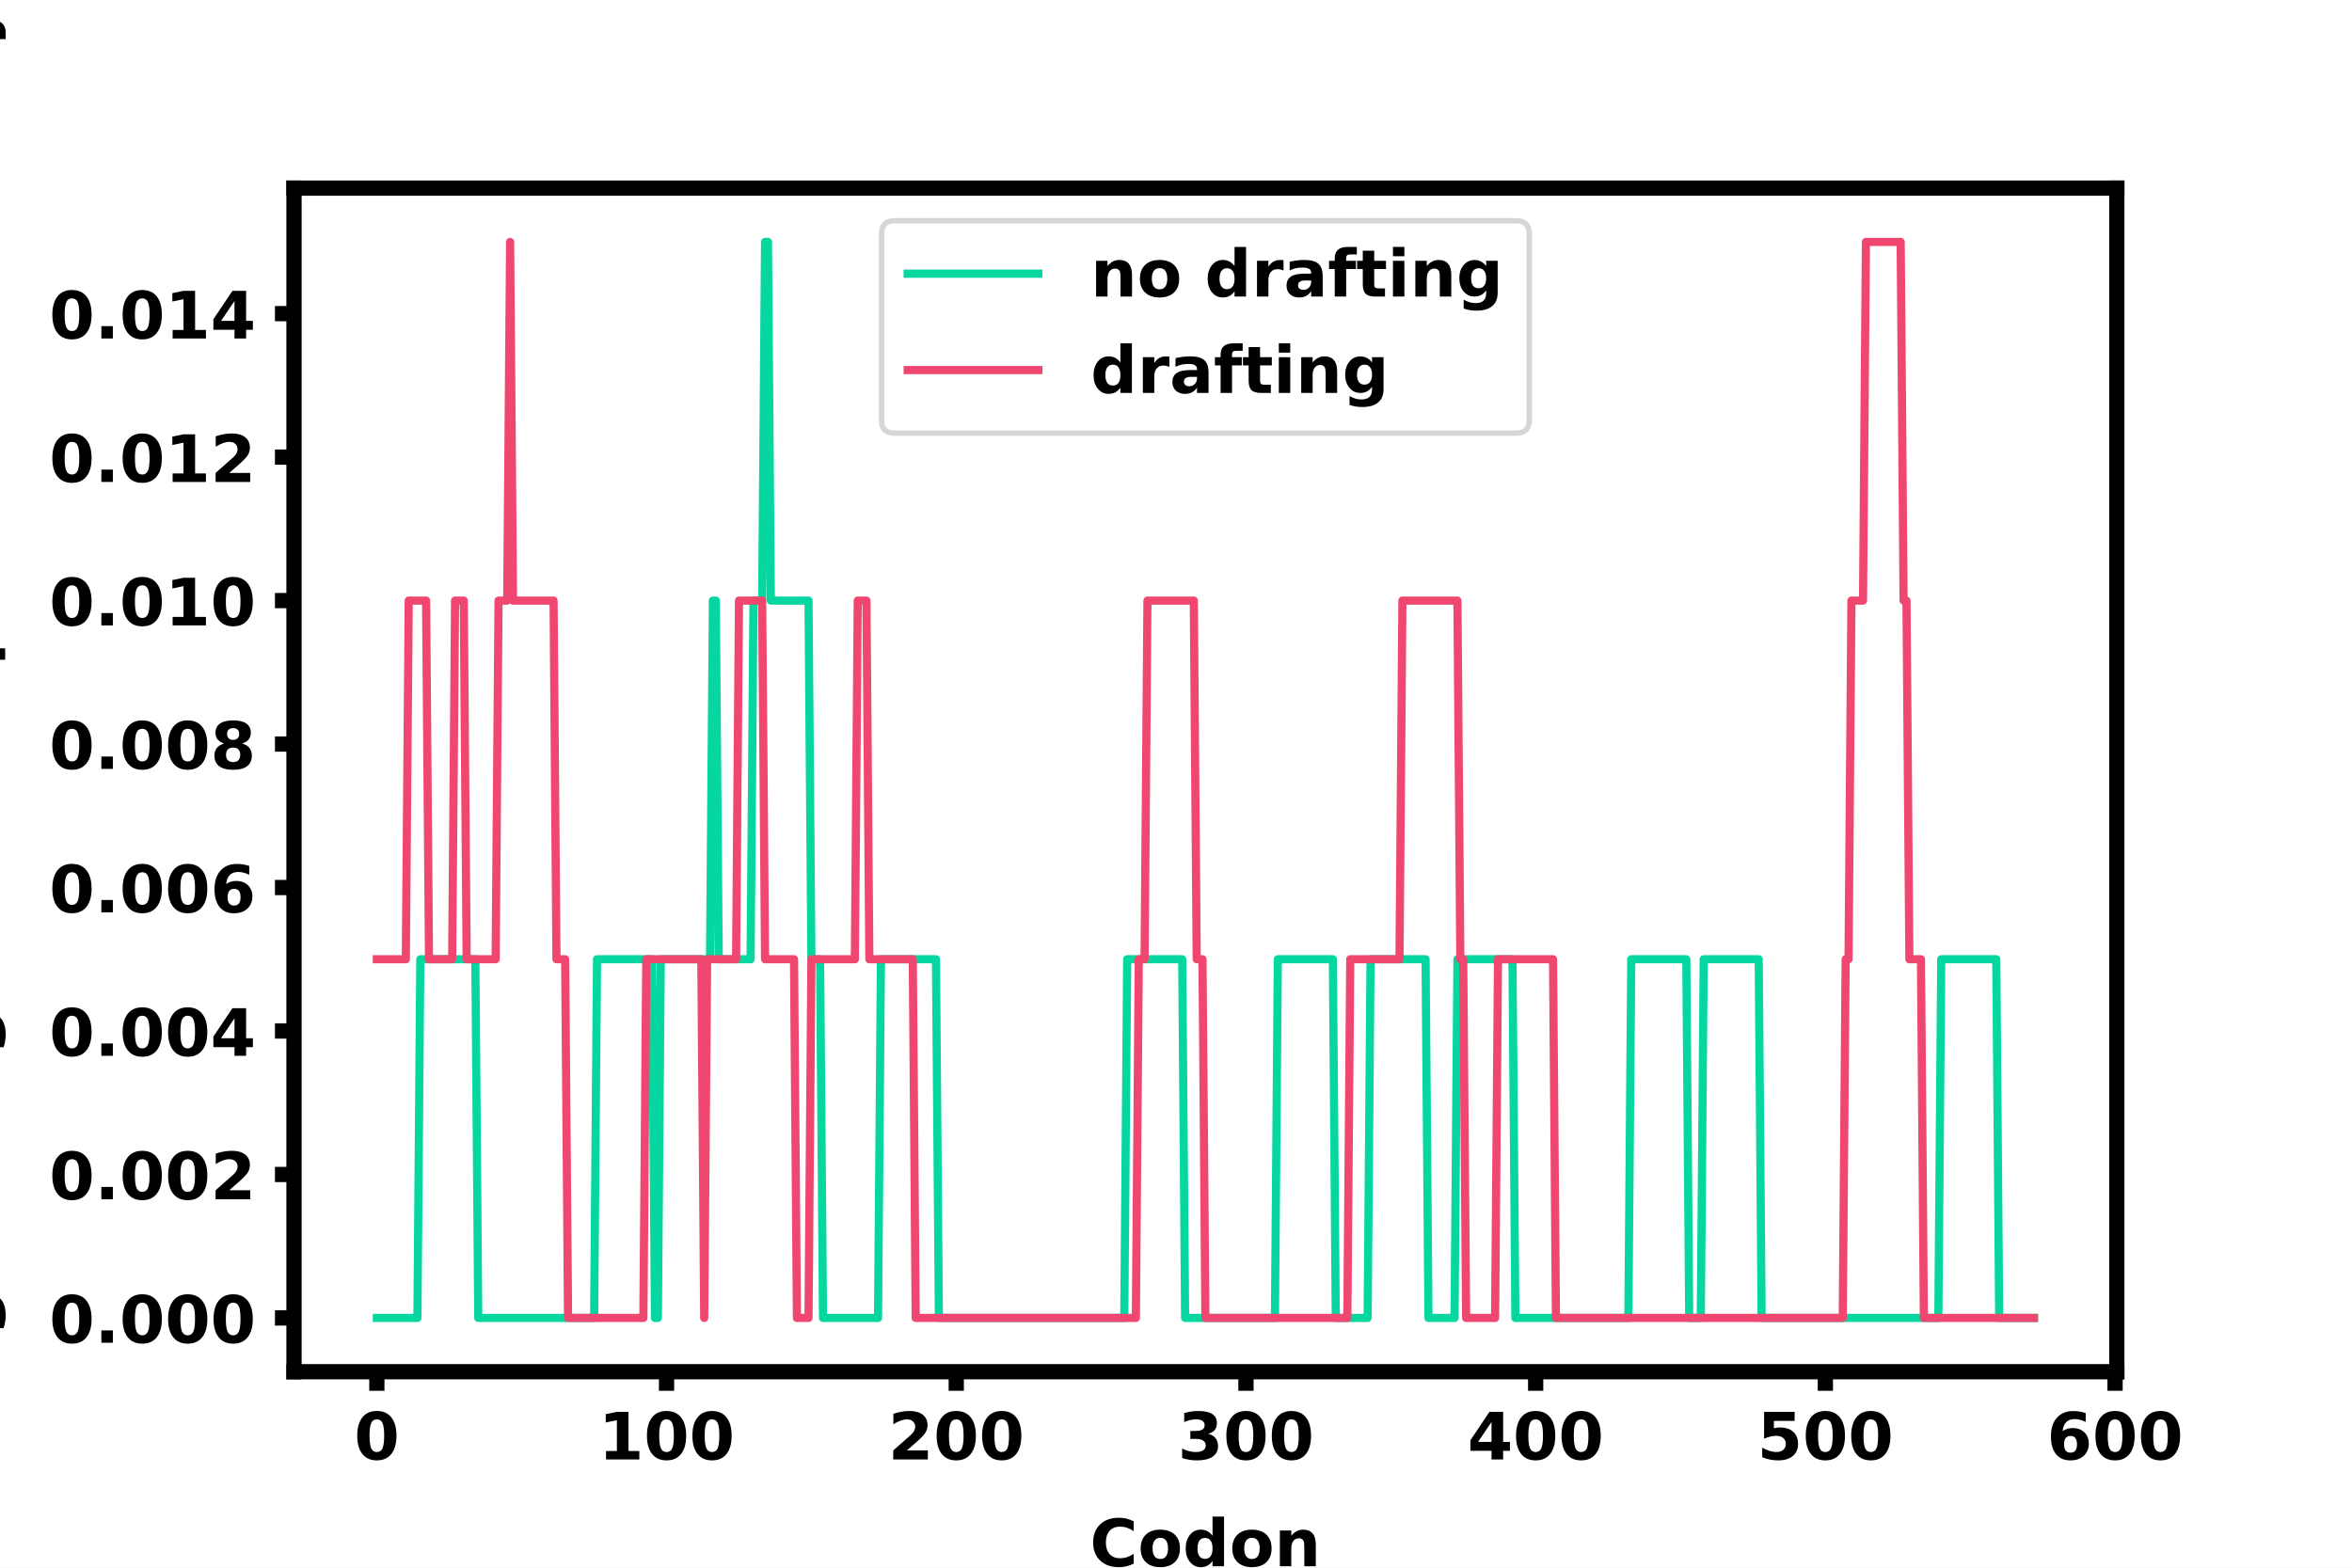
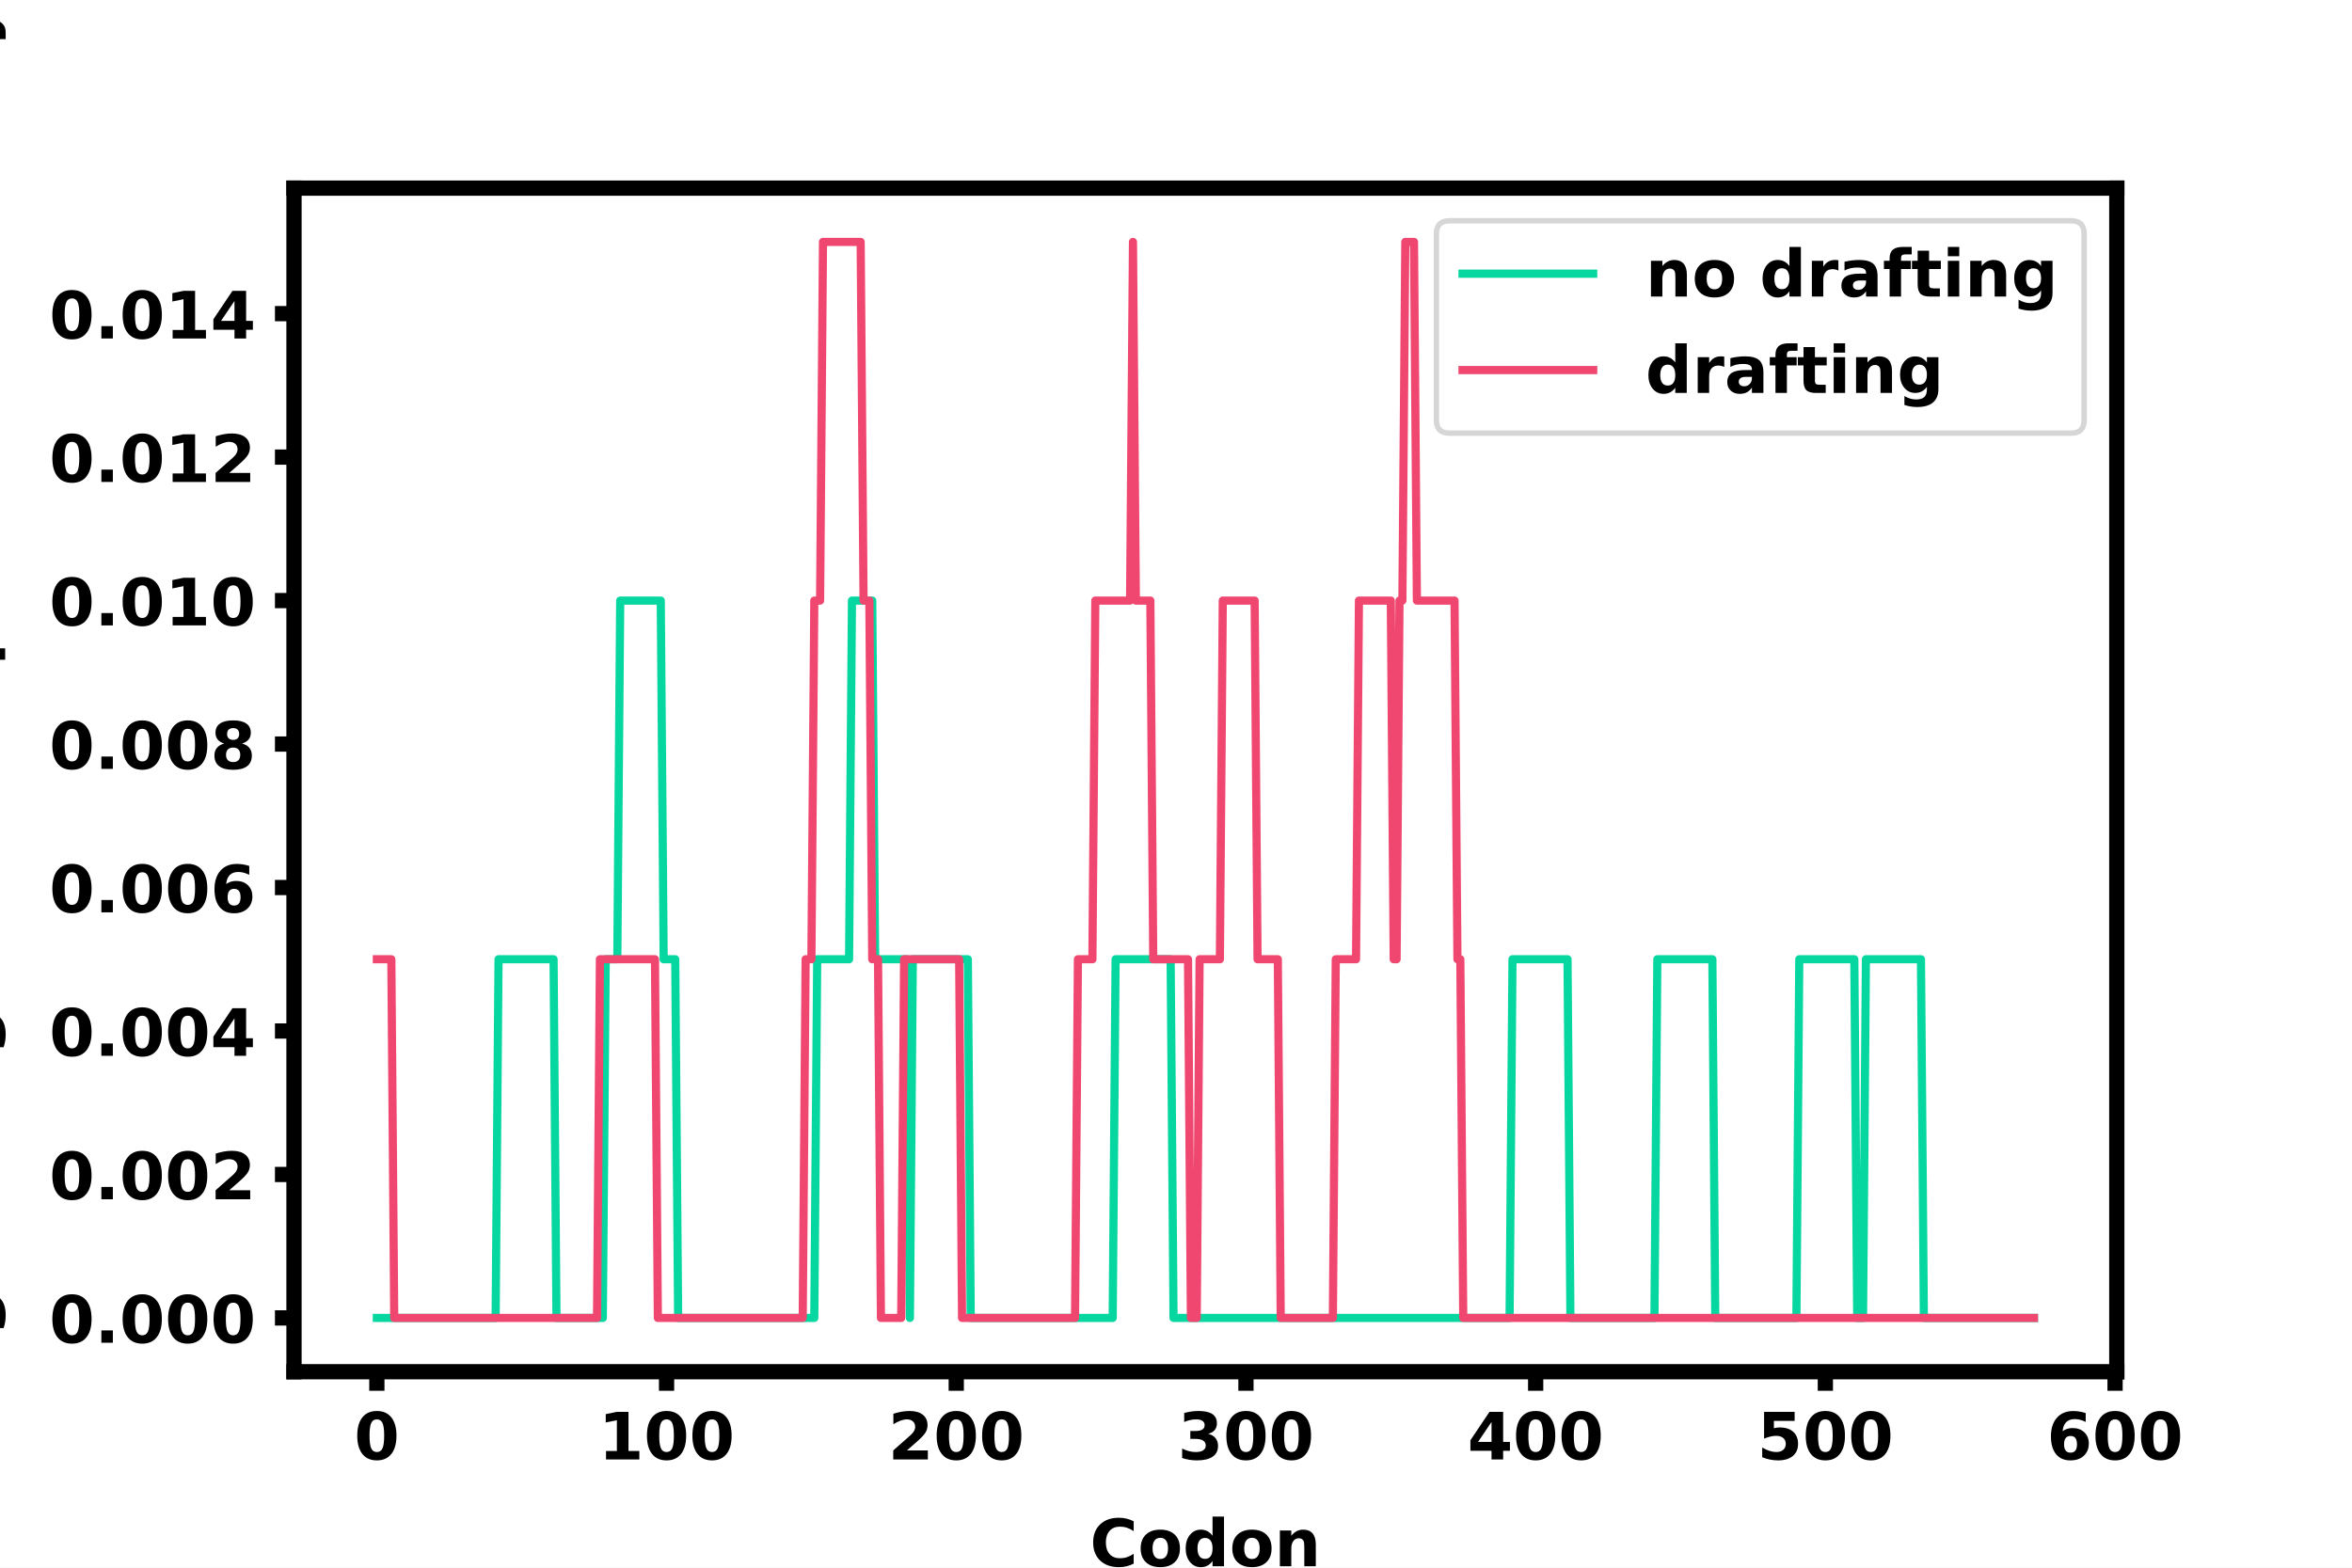
<svg xmlns="http://www.w3.org/2000/svg" xmlns:xlink="http://www.w3.org/1999/xlink" width="432pt" height="288pt" viewBox="0 0 432 288" version="1.1">
  <defs>
    <style type="text/css">*{stroke-linejoin: round; stroke-linecap: butt}</style>
  </defs>
  <g id="figure_1">
    <g id="patch_1">
      <path d="M 0 288  L 432 288  L 432 0  L 0 0  z " style="fill: #ffffff" />
    </g>
    <g id="axes_1">
      <g id="patch_2">
        <path d="M 54 252  L 388.8 252  L 388.8 34.56  L 54 34.56  z " style="fill: #ffffff" />
      </g>
      <g id="matplotlib.axis_1">
        <g id="xtick_1">
          <g id="line2d_1">
            <defs>
-               <path id="me1eefc349e" d="M 0 0  L 0 3.5  " style="stroke: #000000; stroke-width: 2.8" />
+               <path id="m02d2b35024" d="M 0 0  L 0 3.5  " style="stroke: #000000; stroke-width: 2.8" />
            </defs>
            <g>
-               <use xlink:href="#me1eefc349e" x="69.218" y="252" style="stroke: #000000; stroke-width: 2.8" />
+               <use xlink:href="#m02d2b35024" x="69.218" y="252" style="stroke: #000000; stroke-width: 2.8" />
            </g>
          </g>
          <g id="text_1">
            <g transform="translate(65.04349 268.1181) scale(0.12 -0.12)">
              <defs>
                <path id="DejaVuSans-Bold-30" d="M 2944 2338  Q 2944 3213 2780 3570  Q 2616 3928 2228 3928  Q 1841 3928 1675 3570  Q 1509 3213 1509 2338  Q 1509 1453 1675 1090  Q 1841 728 2228 728  Q 2613 728 2778 1090  Q 2944 1453 2944 2338  z M 4147 2328  Q 4147 1169 3647 539  Q 3147 -91 2228 -91  Q 1306 -91 806 539  Q 306 1169 306 2328  Q 306 3491 806 4120  Q 1306 4750 2228 4750  Q 3147 4750 3647 4120  Q 4147 3491 4147 2328  z " transform="scale(0.015625)" />
              </defs>
              <use xlink:href="#DejaVuSans-Bold-30" />
            </g>
          </g>
        </g>
        <g id="xtick_2">
          <g id="line2d_2">
            <g>
-               <use xlink:href="#me1eefc349e" x="122.429" y="252" style="stroke: #000000; stroke-width: 2.8" />
+               <use xlink:href="#m02d2b35024" x="122.429" y="252" style="stroke: #000000; stroke-width: 2.8" />
            </g>
          </g>
          <g id="text_2">
            <g transform="translate(109.9045 268.1181) scale(0.12 -0.12)">
              <defs>
                <path id="DejaVuSans-Bold-31" d="M 750 831  L 1813 831  L 1813 3847  L 722 3622  L 722 4441  L 1806 4666  L 2950 4666  L 2950 831  L 4013 831  L 4013 0  L 750 0  L 750 831  z " transform="scale(0.015625)" />
              </defs>
              <use xlink:href="#DejaVuSans-Bold-31" />
              <use xlink:href="#DejaVuSans-Bold-30" x="69.58" />
              <use xlink:href="#DejaVuSans-Bold-30" x="139.16" />
            </g>
          </g>
        </g>
        <g id="xtick_3">
          <g id="line2d_3">
            <g>
-               <use xlink:href="#me1eefc349e" x="175.639" y="252" style="stroke: #000000; stroke-width: 2.8" />
+               <use xlink:href="#m02d2b35024" x="175.639" y="252" style="stroke: #000000; stroke-width: 2.8" />
            </g>
          </g>
          <g id="text_3">
            <g transform="translate(163.115 268.1181) scale(0.12 -0.12)">
              <defs>
                <path id="DejaVuSans-Bold-32" d="M 1844 884  L 3897 884  L 3897 0  L 506 0  L 506 884  L 2209 2388  Q 2438 2594 2547 2791  Q 2656 2988 2656 3200  Q 2656 3528 2436 3728  Q 2216 3928 1850 3928  Q 1569 3928 1234 3808  Q 900 3688 519 3450  L 519 4475  Q 925 4609 1322 4679  Q 1719 4750 2100 4750  Q 2938 4750 3402 4381  Q 3866 4013 3866 3353  Q 3866 2972 3669 2642  Q 3472 2313 2841 1759  L 1844 884  z " transform="scale(0.015625)" />
              </defs>
              <use xlink:href="#DejaVuSans-Bold-32" />
              <use xlink:href="#DejaVuSans-Bold-30" x="69.58" />
              <use xlink:href="#DejaVuSans-Bold-30" x="139.16" />
            </g>
          </g>
        </g>
        <g id="xtick_4">
          <g id="line2d_4">
            <g>
-               <use xlink:href="#me1eefc349e" x="228.849" y="252" style="stroke: #000000; stroke-width: 2.8" />
+               <use xlink:href="#m02d2b35024" x="228.849" y="252" style="stroke: #000000; stroke-width: 2.8" />
            </g>
          </g>
          <g id="text_4">
            <g transform="translate(216.3254 268.1181) scale(0.12 -0.12)">
              <defs>
                <path id="DejaVuSans-Bold-33" d="M 2981 2516  Q 3453 2394 3698 2092  Q 3944 1791 3944 1325  Q 3944 631 3412 270  Q 2881 -91 1863 -91  Q 1503 -91 1142 -33  Q 781 25 428 141  L 428 1069  Q 766 900 1098 814  Q 1431 728 1753 728  Q 2231 728 2486 893  Q 2741 1059 2741 1369  Q 2741 1688 2480 1852  Q 2219 2016 1709 2016  L 1228 2016  L 1228 2791  L 1734 2791  Q 2188 2791 2409 2933  Q 2631 3075 2631 3366  Q 2631 3634 2415 3781  Q 2200 3928 1806 3928  Q 1516 3928 1219 3862  Q 922 3797 628 3669  L 628 4550  Q 984 4650 1334 4700  Q 1684 4750 2022 4750  Q 2931 4750 3382 4451  Q 3834 4153 3834 3553  Q 3834 3144 3618 2883  Q 3403 2622 2981 2516  z " transform="scale(0.015625)" />
              </defs>
              <use xlink:href="#DejaVuSans-Bold-33" />
              <use xlink:href="#DejaVuSans-Bold-30" x="69.58" />
              <use xlink:href="#DejaVuSans-Bold-30" x="139.16" />
            </g>
          </g>
        </g>
        <g id="xtick_5">
          <g id="line2d_5">
            <g>
-               <use xlink:href="#me1eefc349e" x="282.06" y="252" style="stroke: #000000; stroke-width: 2.8" />
+               <use xlink:href="#m02d2b35024" x="282.06" y="252" style="stroke: #000000; stroke-width: 2.8" />
            </g>
          </g>
          <g id="text_5">
            <g transform="translate(269.5358 268.1181) scale(0.12 -0.12)">
              <defs>
                <path id="DejaVuSans-Bold-34" d="M 2356 3675  L 1038 1722  L 2356 1722  L 2356 3675  z M 2156 4666  L 3494 4666  L 3494 1722  L 4159 1722  L 4159 850  L 3494 850  L 3494 0  L 2356 0  L 2356 850  L 288 850  L 288 1881  L 2156 4666  z " transform="scale(0.015625)" />
              </defs>
              <use xlink:href="#DejaVuSans-Bold-34" />
              <use xlink:href="#DejaVuSans-Bold-30" x="69.58" />
              <use xlink:href="#DejaVuSans-Bold-30" x="139.16" />
            </g>
          </g>
        </g>
        <g id="xtick_6">
          <g id="line2d_6">
            <g>
-               <use xlink:href="#me1eefc349e" x="335.27" y="252" style="stroke: #000000; stroke-width: 2.8" />
+               <use xlink:href="#m02d2b35024" x="335.27" y="252" style="stroke: #000000; stroke-width: 2.8" />
            </g>
          </g>
          <g id="text_6">
            <g transform="translate(322.7462 268.1181) scale(0.12 -0.12)">
              <defs>
                <path id="DejaVuSans-Bold-35" d="M 678 4666  L 3669 4666  L 3669 3781  L 1638 3781  L 1638 3059  Q 1775 3097 1914 3117  Q 2053 3138 2203 3138  Q 3056 3138 3531 2711  Q 4006 2284 4006 1522  Q 4006 766 3489 337  Q 2972 -91 2053 -91  Q 1656 -91 1267 -14  Q 878 63 494 219  L 494 1166  Q 875 947 1217 837  Q 1559 728 1863 728  Q 2300 728 2551 942  Q 2803 1156 2803 1522  Q 2803 1891 2551 2103  Q 2300 2316 1863 2316  Q 1603 2316 1309 2248  Q 1016 2181 678 2041  L 678 4666  z " transform="scale(0.015625)" />
              </defs>
              <use xlink:href="#DejaVuSans-Bold-35" />
              <use xlink:href="#DejaVuSans-Bold-30" x="69.58" />
              <use xlink:href="#DejaVuSans-Bold-30" x="139.16" />
            </g>
          </g>
        </g>
        <g id="xtick_7">
          <g id="line2d_7">
            <g>
-               <use xlink:href="#me1eefc349e" x="388.481" y="252" style="stroke: #000000; stroke-width: 2.8" />
+               <use xlink:href="#m02d2b35024" x="388.481" y="252" style="stroke: #000000; stroke-width: 2.8" />
            </g>
          </g>
          <g id="text_7">
            <g transform="translate(375.9567 268.1181) scale(0.12 -0.12)">
              <defs>
                <path id="DejaVuSans-Bold-36" d="M 2316 2303  Q 2000 2303 1842 2098  Q 1684 1894 1684 1484  Q 1684 1075 1842 870  Q 2000 666 2316 666  Q 2634 666 2792 870  Q 2950 1075 2950 1484  Q 2950 1894 2792 2098  Q 2634 2303 2316 2303  z M 3803 4544  L 3803 3681  Q 3506 3822 3243 3889  Q 2981 3956 2731 3956  Q 2194 3956 1894 3657  Q 1594 3359 1544 2772  Q 1750 2925 1990 3001  Q 2231 3078 2516 3078  Q 3231 3078 3670 2659  Q 4109 2241 4109 1563  Q 4109 813 3618 361  Q 3128 -91 2303 -91  Q 1394 -91 895 523  Q 397 1138 397 2266  Q 397 3422 980 4083  Q 1563 4744 2578 4744  Q 2900 4744 3203 4694  Q 3506 4644 3803 4544  z " transform="scale(0.015625)" />
              </defs>
              <use xlink:href="#DejaVuSans-Bold-36" />
              <use xlink:href="#DejaVuSans-Bold-30" x="69.58" />
              <use xlink:href="#DejaVuSans-Bold-30" x="139.16" />
            </g>
          </g>
        </g>
        <g id="text_8">
          <g transform="translate(200.1863 287.7319) scale(0.12 -0.12)">
            <defs>
              <path id="DejaVuSans-Bold-43" d="M 4288 256  Q 3956 84 3597 -3  Q 3238 -91 2847 -91  Q 1681 -91 1000 561  Q 319 1213 319 2328  Q 319 3447 1000 4098  Q 1681 4750 2847 4750  Q 3238 4750 3597 4662  Q 3956 4575 4288 4403  L 4288 3438  Q 3953 3666 3628 3772  Q 3303 3878 2944 3878  Q 2300 3878 1931 3465  Q 1563 3053 1563 2328  Q 1563 1606 1931 1193  Q 2300 781 2944 781  Q 3303 781 3628 887  Q 3953 994 4288 1222  L 4288 256  z " transform="scale(0.015625)" />
              <path id="DejaVuSans-Bold-6f" d="M 2203 2784  Q 1831 2784 1636 2517  Q 1441 2250 1441 1747  Q 1441 1244 1636 976  Q 1831 709 2203 709  Q 2569 709 2762 976  Q 2956 1244 2956 1747  Q 2956 2250 2762 2517  Q 2569 2784 2203 2784  z M 2203 3584  Q 3106 3584 3614 3096  Q 4122 2609 4122 1747  Q 4122 884 3614 396  Q 3106 -91 2203 -91  Q 1297 -91 786 396  Q 275 884 275 1747  Q 275 2609 786 3096  Q 1297 3584 2203 3584  z " transform="scale(0.015625)" />
              <path id="DejaVuSans-Bold-64" d="M 2919 2988  L 2919 4863  L 4044 4863  L 4044 0  L 2919 0  L 2919 506  Q 2688 197 2409 53  Q 2131 -91 1766 -91  Q 1119 -91 703 423  Q 288 938 288 1747  Q 288 2556 703 3070  Q 1119 3584 1766 3584  Q 2128 3584 2408 3439  Q 2688 3294 2919 2988  z M 2181 722  Q 2541 722 2730 984  Q 2919 1247 2919 1747  Q 2919 2247 2730 2509  Q 2541 2772 2181 2772  Q 1825 2772 1636 2509  Q 1447 2247 1447 1747  Q 1447 1247 1636 984  Q 1825 722 2181 722  z " transform="scale(0.015625)" />
              <path id="DejaVuSans-Bold-6e" d="M 4056 2131  L 4056 0  L 2931 0  L 2931 347  L 2931 1631  Q 2931 2084 2911 2256  Q 2891 2428 2841 2509  Q 2775 2619 2662 2680  Q 2550 2741 2406 2741  Q 2056 2741 1856 2470  Q 1656 2200 1656 1722  L 1656 0  L 538 0  L 538 3500  L 1656 3500  L 1656 2988  Q 1909 3294 2193 3439  Q 2478 3584 2822 3584  Q 3428 3584 3742 3212  Q 4056 2841 4056 2131  z " transform="scale(0.015625)" />
            </defs>
            <use xlink:href="#DejaVuSans-Bold-43" />
            <use xlink:href="#DejaVuSans-Bold-6f" x="73.389" />
            <use xlink:href="#DejaVuSans-Bold-64" x="142.09" />
            <use xlink:href="#DejaVuSans-Bold-6f" x="213.672" />
            <use xlink:href="#DejaVuSans-Bold-6e" x="282.373" />
          </g>
        </g>
      </g>
      <g id="matplotlib.axis_2">
        <g id="ytick_1">
          <g id="line2d_8">
            <defs>
-               <path id="md35ad1ea88" d="M 0 0  L -3.5 0  " style="stroke: #000000; stroke-width: 2.8" />
+               <path id="mae2c2e5314" d="M 0 0  L -3.5 0  " style="stroke: #000000; stroke-width: 2.8" />
            </defs>
            <g>
-               <use xlink:href="#md35ad1ea88" x="54" y="242.116" style="stroke: #000000; stroke-width: 2.8" />
+               <use xlink:href="#mae2c2e5314" x="54" y="242.116" style="stroke: #000000; stroke-width: 2.8" />
            </g>
          </g>
          <g id="text_9">
            <g transform="translate(9.044375 246.6754) scale(0.12 -0.12)">
              <defs>
                <path id="DejaVuSans-Bold-2e" d="M 653 1209  L 1778 1209  L 1778 0  L 653 0  L 653 1209  z " transform="scale(0.015625)" />
              </defs>
              <use xlink:href="#DejaVuSans-Bold-30" />
              <use xlink:href="#DejaVuSans-Bold-2e" x="69.58" />
              <use xlink:href="#DejaVuSans-Bold-30" x="107.568" />
              <use xlink:href="#DejaVuSans-Bold-30" x="177.148" />
              <use xlink:href="#DejaVuSans-Bold-30" x="246.729" />
            </g>
          </g>
        </g>
        <g id="ytick_2">
          <g id="line2d_9">
            <g>
-               <use xlink:href="#md35ad1ea88" x="54" y="215.76" style="stroke: #000000; stroke-width: 2.8" />
+               <use xlink:href="#mae2c2e5314" x="54" y="215.76" style="stroke: #000000; stroke-width: 2.8" />
            </g>
          </g>
          <g id="text_10">
            <g transform="translate(9.044375 220.3191) scale(0.12 -0.12)">
              <use xlink:href="#DejaVuSans-Bold-30" />
              <use xlink:href="#DejaVuSans-Bold-2e" x="69.58" />
              <use xlink:href="#DejaVuSans-Bold-30" x="107.568" />
              <use xlink:href="#DejaVuSans-Bold-30" x="177.148" />
              <use xlink:href="#DejaVuSans-Bold-32" x="246.729" />
            </g>
          </g>
        </g>
        <g id="ytick_3">
          <g id="line2d_10">
            <g>
-               <use xlink:href="#md35ad1ea88" x="54" y="189.404" style="stroke: #000000; stroke-width: 2.8" />
+               <use xlink:href="#mae2c2e5314" x="54" y="189.404" style="stroke: #000000; stroke-width: 2.8" />
            </g>
          </g>
          <g id="text_11">
            <g transform="translate(9.044375 193.9627) scale(0.12 -0.12)">
              <use xlink:href="#DejaVuSans-Bold-30" />
              <use xlink:href="#DejaVuSans-Bold-2e" x="69.58" />
              <use xlink:href="#DejaVuSans-Bold-30" x="107.568" />
              <use xlink:href="#DejaVuSans-Bold-30" x="177.148" />
              <use xlink:href="#DejaVuSans-Bold-34" x="246.729" />
            </g>
          </g>
        </g>
        <g id="ytick_4">
          <g id="line2d_11">
            <g>
-               <use xlink:href="#md35ad1ea88" x="54" y="163.047" style="stroke: #000000; stroke-width: 2.8" />
+               <use xlink:href="#mae2c2e5314" x="54" y="163.047" style="stroke: #000000; stroke-width: 2.8" />
            </g>
          </g>
          <g id="text_12">
            <g transform="translate(9.044375 167.6063) scale(0.12 -0.12)">
              <use xlink:href="#DejaVuSans-Bold-30" />
              <use xlink:href="#DejaVuSans-Bold-2e" x="69.58" />
              <use xlink:href="#DejaVuSans-Bold-30" x="107.568" />
              <use xlink:href="#DejaVuSans-Bold-30" x="177.148" />
              <use xlink:href="#DejaVuSans-Bold-36" x="246.729" />
            </g>
          </g>
        </g>
        <g id="ytick_5">
          <g id="line2d_12">
            <g>
-               <use xlink:href="#md35ad1ea88" x="54" y="136.691" style="stroke: #000000; stroke-width: 2.8" />
+               <use xlink:href="#mae2c2e5314" x="54" y="136.691" style="stroke: #000000; stroke-width: 2.8" />
            </g>
          </g>
          <g id="text_13">
            <g transform="translate(9.044375 141.25) scale(0.12 -0.12)">
              <defs>
                <path id="DejaVuSans-Bold-38" d="M 2228 2088  Q 1891 2088 1709 1903  Q 1528 1719 1528 1375  Q 1528 1031 1709 848  Q 1891 666 2228 666  Q 2563 666 2741 848  Q 2919 1031 2919 1375  Q 2919 1722 2741 1905  Q 2563 2088 2228 2088  z M 1350 2484  Q 925 2613 709 2878  Q 494 3144 494 3541  Q 494 4131 934 4440  Q 1375 4750 2228 4750  Q 3075 4750 3515 4442  Q 3956 4134 3956 3541  Q 3956 3144 3739 2878  Q 3522 2613 3097 2484  Q 3572 2353 3814 2058  Q 4056 1763 4056 1313  Q 4056 619 3595 264  Q 3134 -91 2228 -91  Q 1319 -91 855 264  Q 391 619 391 1313  Q 391 1763 633 2058  Q 875 2353 1350 2484  z M 1631 3419  Q 1631 3141 1786 2991  Q 1941 2841 2228 2841  Q 2509 2841 2662 2991  Q 2816 3141 2816 3419  Q 2816 3697 2662 3845  Q 2509 3994 2228 3994  Q 1941 3994 1786 3844  Q 1631 3694 1631 3419  z " transform="scale(0.015625)" />
              </defs>
              <use xlink:href="#DejaVuSans-Bold-30" />
              <use xlink:href="#DejaVuSans-Bold-2e" x="69.58" />
              <use xlink:href="#DejaVuSans-Bold-30" x="107.568" />
              <use xlink:href="#DejaVuSans-Bold-30" x="177.148" />
              <use xlink:href="#DejaVuSans-Bold-38" x="246.729" />
            </g>
          </g>
        </g>
        <g id="ytick_6">
          <g id="line2d_13">
            <g>
-               <use xlink:href="#md35ad1ea88" x="54" y="110.335" style="stroke: #000000; stroke-width: 2.8" />
+               <use xlink:href="#mae2c2e5314" x="54" y="110.335" style="stroke: #000000; stroke-width: 2.8" />
            </g>
          </g>
          <g id="text_14">
            <g transform="translate(9.044375 114.8936) scale(0.12 -0.12)">
              <use xlink:href="#DejaVuSans-Bold-30" />
              <use xlink:href="#DejaVuSans-Bold-2e" x="69.58" />
              <use xlink:href="#DejaVuSans-Bold-30" x="107.568" />
              <use xlink:href="#DejaVuSans-Bold-31" x="177.148" />
              <use xlink:href="#DejaVuSans-Bold-30" x="246.729" />
            </g>
          </g>
        </g>
        <g id="ytick_7">
          <g id="line2d_14">
            <g>
-               <use xlink:href="#md35ad1ea88" x="54" y="83.978" style="stroke: #000000; stroke-width: 2.8" />
+               <use xlink:href="#mae2c2e5314" x="54" y="83.978" style="stroke: #000000; stroke-width: 2.8" />
            </g>
          </g>
          <g id="text_15">
            <g transform="translate(9.044375 88.53724) scale(0.12 -0.12)">
              <use xlink:href="#DejaVuSans-Bold-30" />
              <use xlink:href="#DejaVuSans-Bold-2e" x="69.58" />
              <use xlink:href="#DejaVuSans-Bold-30" x="107.568" />
              <use xlink:href="#DejaVuSans-Bold-31" x="177.148" />
              <use xlink:href="#DejaVuSans-Bold-32" x="246.729" />
            </g>
          </g>
        </g>
        <g id="ytick_8">
          <g id="line2d_15">
            <g>
-               <use xlink:href="#md35ad1ea88" x="54" y="57.622" style="stroke: #000000; stroke-width: 2.8" />
+               <use xlink:href="#mae2c2e5314" x="54" y="57.622" style="stroke: #000000; stroke-width: 2.8" />
            </g>
          </g>
          <g id="text_16">
            <g transform="translate(9.044375 62.18088) scale(0.12 -0.12)">
              <use xlink:href="#DejaVuSans-Bold-30" />
              <use xlink:href="#DejaVuSans-Bold-2e" x="69.58" />
              <use xlink:href="#DejaVuSans-Bold-30" x="107.568" />
              <use xlink:href="#DejaVuSans-Bold-31" x="177.148" />
              <use xlink:href="#DejaVuSans-Bold-34" x="246.729" />
            </g>
          </g>
        </g>
        <g id="text_17">
          <g transform="translate(-1.545 285.9881) rotate(-90) scale(0.12 -0.12)">
            <defs>
              <path id="DejaVuSans-Bold-4d" d="M 588 4666  L 2119 4666  L 3181 2169  L 4250 4666  L 5778 4666  L 5778 0  L 4641 0  L 4641 3413  L 3566 897  L 2803 897  L 1728 3413  L 1728 0  L 588 0  L 588 4666  z " transform="scale(0.015625)" />
              <path id="DejaVuSans-Bold-76" d="M 97 3500  L 1216 3500  L 2088 1081  L 2956 3500  L 4078 3500  L 2700 0  L 1472 0  L 97 3500  z " transform="scale(0.015625)" />
              <path id="DejaVuSans-Bold-69" d="M 538 3500  L 1656 3500  L 1656 0  L 538 0  L 538 3500  z M 538 4863  L 1656 4863  L 1656 3950  L 538 3950  L 538 4863  z " transform="scale(0.015625)" />
              <path id="DejaVuSans-Bold-67" d="M 2919 594  Q 2688 288 2409 144  Q 2131 0 1766 0  Q 1125 0 706 504  Q 288 1009 288 1791  Q 288 2575 706 3076  Q 1125 3578 1766 3578  Q 2131 3578 2409 3434  Q 2688 3291 2919 2981  L 2919 3500  L 4044 3500  L 4044 353  Q 4044 -491 3511 -936  Q 2978 -1381 1966 -1381  Q 1638 -1381 1331 -1331  Q 1025 -1281 716 -1178  L 716 -306  Q 1009 -475 1290 -558  Q 1572 -641 1856 -641  Q 2406 -641 2662 -400  Q 2919 -159 2919 353  L 2919 594  z M 2181 2772  Q 1834 2772 1640 2515  Q 1447 2259 1447 1791  Q 1447 1309 1634 1061  Q 1822 813 2181 813  Q 2531 813 2725 1069  Q 2919 1325 2919 1791  Q 2919 2259 2725 2515  Q 2531 2772 2181 2772  z " transform="scale(0.015625)" />
              <path id="DejaVuSans-Bold-20" transform="scale(0.015625)" />
              <path id="DejaVuSans-Bold-41" d="M 3419 850  L 1538 850  L 1241 0  L 31 0  L 1759 4666  L 3194 4666  L 4922 0  L 3713 0  L 3419 850  z M 1838 1716  L 3116 1716  L 2478 3572  L 1838 1716  z " transform="scale(0.015625)" />
              <path id="DejaVuSans-Bold-65" d="M 4031 1759  L 4031 1441  L 1416 1441  Q 1456 1047 1700 850  Q 1944 653 2381 653  Q 2734 653 3104 758  Q 3475 863 3866 1075  L 3866 213  Q 3469 63 3072 -14  Q 2675 -91 2278 -91  Q 1328 -91 801 392  Q 275 875 275 1747  Q 275 2603 792 3093  Q 1309 3584 2216 3584  Q 3041 3584 3536 3087  Q 4031 2591 4031 1759  z M 2881 2131  Q 2881 2450 2695 2645  Q 2509 2841 2209 2841  Q 1884 2841 1681 2658  Q 1478 2475 1428 2131  L 2881 2131  z " transform="scale(0.015625)" />
              <path id="DejaVuSans-Bold-72" d="M 3138 2547  Q 2991 2616 2845 2648  Q 2700 2681 2553 2681  Q 2122 2681 1889 2404  Q 1656 2128 1656 1613  L 1656 0  L 538 0  L 538 3500  L 1656 3500  L 1656 2925  Q 1872 3269 2151 3426  Q 2431 3584 2822 3584  Q 2878 3584 2943 3579  Q 3009 3575 3134 3559  L 3138 2547  z " transform="scale(0.015625)" />
              <path id="DejaVuSans-Bold-61" d="M 2106 1575  Q 1756 1575 1579 1456  Q 1403 1338 1403 1106  Q 1403 894 1545 773  Q 1688 653 1941 653  Q 2256 653 2472 879  Q 2688 1106 2688 1447  L 2688 1575  L 2106 1575  z M 3816 1997  L 3816 0  L 2688 0  L 2688 519  Q 2463 200 2181 54  Q 1900 -91 1497 -91  Q 953 -91 614 226  Q 275 544 275 1050  Q 275 1666 698 1953  Q 1122 2241 2028 2241  L 2688 2241  L 2688 2328  Q 2688 2594 2478 2717  Q 2269 2841 1825 2841  Q 1466 2841 1156 2769  Q 847 2697 581 2553  L 581 3406  Q 941 3494 1303 3539  Q 1666 3584 2028 3584  Q 2975 3584 3395 3211  Q 3816 2838 3816 1997  z " transform="scale(0.015625)" />
              <path id="DejaVuSans-Bold-66" d="M 2841 4863  L 2841 4128  L 2222 4128  Q 1984 4128 1890 4042  Q 1797 3956 1797 3744  L 1797 3500  L 2753 3500  L 2753 2700  L 1797 2700  L 1797 0  L 678 0  L 678 2700  L 122 2700  L 122 3500  L 678 3500  L 678 3744  Q 678 4316 997 4589  Q 1316 4863 1984 4863  L 2841 4863  z " transform="scale(0.015625)" />
              <path id="DejaVuSans-Bold-4f" d="M 2719 3878  Q 2169 3878 1866 3472  Q 1563 3066 1563 2328  Q 1563 1594 1866 1187  Q 2169 781 2719 781  Q 3272 781 3575 1187  Q 3878 1594 3878 2328  Q 3878 3066 3575 3472  Q 3272 3878 2719 3878  z M 2719 4750  Q 3844 4750 4481 4106  Q 5119 3463 5119 2328  Q 5119 1197 4481 553  Q 3844 -91 2719 -91  Q 1597 -91 958 553  Q 319 1197 319 2328  Q 319 3463 958 4106  Q 1597 4750 2719 4750  z " transform="scale(0.015625)" />
              <path id="DejaVuSans-Bold-63" d="M 3366 3391  L 3366 2478  Q 3138 2634 2908 2709  Q 2678 2784 2431 2784  Q 1963 2784 1702 2511  Q 1441 2238 1441 1747  Q 1441 1256 1702 982  Q 1963 709 2431 709  Q 2694 709 2930 787  Q 3166 866 3366 1019  L 3366 103  Q 3103 6 2833 -42  Q 2563 -91 2291 -91  Q 1344 -91 809 395  Q 275 881 275 1747  Q 275 2613 809 3098  Q 1344 3584 2291 3584  Q 2566 3584 2833 3536  Q 3100 3488 3366 3391  z " transform="scale(0.015625)" />
              <path id="DejaVuSans-Bold-75" d="M 500 1363  L 500 3500  L 1625 3500  L 1625 3150  Q 1625 2866 1622 2436  Q 1619 2006 1619 1863  Q 1619 1441 1641 1255  Q 1663 1069 1716 984  Q 1784 875 1895 815  Q 2006 756 2150 756  Q 2500 756 2700 1025  Q 2900 1294 2900 1772  L 2900 3500  L 4019 3500  L 4019 0  L 2900 0  L 2900 506  Q 2647 200 2364 54  Q 2081 -91 1741 -91  Q 1134 -91 817 281  Q 500 653 500 1363  z " transform="scale(0.015625)" />
              <path id="DejaVuSans-Bold-70" d="M 1656 506  L 1656 -1331  L 538 -1331  L 538 3500  L 1656 3500  L 1656 2988  Q 1888 3294 2169 3439  Q 2450 3584 2816 3584  Q 3463 3584 3878 3070  Q 4294 2556 4294 1747  Q 4294 938 3878 423  Q 3463 -91 2816 -91  Q 2450 -91 2169 54  Q 1888 200 1656 506  z M 2400 2772  Q 2041 2772 1848 2508  Q 1656 2244 1656 1747  Q 1656 1250 1848 986  Q 2041 722 2400 722  Q 2759 722 2948 984  Q 3138 1247 3138 1747  Q 3138 2247 2948 2509  Q 2759 2772 2400 2772  z " transform="scale(0.015625)" />
              <path id="DejaVuSans-Bold-74" d="M 1759 4494  L 1759 3500  L 2913 3500  L 2913 2700  L 1759 2700  L 1759 1216  Q 1759 972 1856 886  Q 1953 800 2241 800  L 2816 800  L 2816 0  L 1856 0  Q 1194 0 917 276  Q 641 553 641 1216  L 641 2700  L 84 2700  L 84 3500  L 641 3500  L 641 4494  L 1759 4494  z " transform="scale(0.015625)" />
              <path id="DejaVuSans-Bold-50" d="M 588 4666  L 2584 4666  Q 3475 4666 3951 4270  Q 4428 3875 4428 3144  Q 4428 2409 3951 2014  Q 3475 1619 2584 1619  L 1791 1619  L 1791 0  L 588 0  L 588 4666  z M 1791 3794  L 1791 2491  L 2456 2491  Q 2806 2491 2997 2661  Q 3188 2831 3188 3144  Q 3188 3456 2997 3625  Q 2806 3794 2456 3794  L 1791 3794  z " transform="scale(0.015625)" />
              <path id="DejaVuSans-Bold-62" d="M 2400 722  Q 2759 722 2948 984  Q 3138 1247 3138 1747  Q 3138 2247 2948 2509  Q 2759 2772 2400 2772  Q 2041 2772 1848 2508  Q 1656 2244 1656 1747  Q 1656 1250 1848 986  Q 2041 722 2400 722  z M 1656 2988  Q 1888 3294 2169 3439  Q 2450 3584 2816 3584  Q 3463 3584 3878 3070  Q 4294 2556 4294 1747  Q 4294 938 3878 423  Q 3463 -91 2816 -91  Q 2450 -91 2169 54  Q 1888 200 1656 506  L 1656 0  L 538 0  L 538 4863  L 1656 4863  L 1656 2988  z " transform="scale(0.015625)" />
              <path id="DejaVuSans-Bold-6c" d="M 538 4863  L 1656 4863  L 1656 0  L 538 0  L 538 4863  z " transform="scale(0.015625)" />
              <path id="DejaVuSans-Bold-79" d="M 78 3500  L 1197 3500  L 2138 1125  L 2938 3500  L 4056 3500  L 2584 -331  Q 2363 -916 2067 -1148  Q 1772 -1381 1288 -1381  L 641 -1381  L 641 -647  L 991 -647  Q 1275 -647 1404 -556  Q 1534 -466 1606 -231  L 1638 -134  L 78 3500  z " transform="scale(0.015625)" />
            </defs>
            <use xlink:href="#DejaVuSans-Bold-4d" />
            <use xlink:href="#DejaVuSans-Bold-6f" x="99.512" />
            <use xlink:href="#DejaVuSans-Bold-76" x="168.213" />
            <use xlink:href="#DejaVuSans-Bold-69" x="233.398" />
            <use xlink:href="#DejaVuSans-Bold-6e" x="267.676" />
            <use xlink:href="#DejaVuSans-Bold-67" x="338.867" />
            <use xlink:href="#DejaVuSans-Bold-20" x="410.449" />
            <use xlink:href="#DejaVuSans-Bold-41" x="445.264" />
            <use xlink:href="#DejaVuSans-Bold-76" x="519.031" />
            <use xlink:href="#DejaVuSans-Bold-65" x="584.217" />
            <use xlink:href="#DejaVuSans-Bold-72" x="652.039" />
            <use xlink:href="#DejaVuSans-Bold-61" x="701.355" />
            <use xlink:href="#DejaVuSans-Bold-67" x="768.836" />
            <use xlink:href="#DejaVuSans-Bold-65" x="840.418" />
            <use xlink:href="#DejaVuSans-Bold-20" x="908.24" />
            <use xlink:href="#DejaVuSans-Bold-6f" x="943.055" />
            <use xlink:href="#DejaVuSans-Bold-66" x="1011.756" />
            <use xlink:href="#DejaVuSans-Bold-20" x="1055.262" />
            <use xlink:href="#DejaVuSans-Bold-4f" x="1090.076" />
            <use xlink:href="#DejaVuSans-Bold-63" x="1175.086" />
            <use xlink:href="#DejaVuSans-Bold-63" x="1234.363" />
            <use xlink:href="#DejaVuSans-Bold-75" x="1293.641" />
            <use xlink:href="#DejaVuSans-Bold-70" x="1364.832" />
            <use xlink:href="#DejaVuSans-Bold-61" x="1436.414" />
            <use xlink:href="#DejaVuSans-Bold-74" x="1503.895" />
            <use xlink:href="#DejaVuSans-Bold-69" x="1551.697" />
            <use xlink:href="#DejaVuSans-Bold-6f" x="1585.975" />
            <use xlink:href="#DejaVuSans-Bold-6e" x="1654.676" />
            <use xlink:href="#DejaVuSans-Bold-20" x="1725.867" />
            <use xlink:href="#DejaVuSans-Bold-50" x="1760.682" />
            <use xlink:href="#DejaVuSans-Bold-72" x="1833.973" />
            <use xlink:href="#DejaVuSans-Bold-6f" x="1883.289" />
            <use xlink:href="#DejaVuSans-Bold-62" x="1951.99" />
            <use xlink:href="#DejaVuSans-Bold-61" x="2023.572" />
            <use xlink:href="#DejaVuSans-Bold-62" x="2091.053" />
            <use xlink:href="#DejaVuSans-Bold-69" x="2162.635" />
            <use xlink:href="#DejaVuSans-Bold-6c" x="2196.912" />
            <use xlink:href="#DejaVuSans-Bold-69" x="2231.189" />
            <use xlink:href="#DejaVuSans-Bold-74" x="2265.467" />
            <use xlink:href="#DejaVuSans-Bold-79" x="2313.27" />
          </g>
        </g>
      </g>
      <g id="line2d_16">
-         <path d="M 69.218 242.116  L 76.668 242.116  L 77.2 176.225  L 87.31 176.225  L 87.842 242.116  L 109.126 242.116  L 109.658 176.225  L 119.768 176.225  L 120.3 242.116  L 120.832 242.116  L 121.364 176.225  L 130.41 176.225  L 130.942 110.335  L 131.474 110.335  L 132.006 176.225  L 137.86 176.225  L 138.392 110.335  L 139.988 110.335  L 140.52 44.444  L 141.052 44.444  L 141.584 110.335  L 148.502 110.335  L 149.034 176.225  L 150.63 176.225  L 151.162 242.116  L 161.272 242.116  L 161.804 176.225  L 171.914 176.225  L 172.446 242.116  L 206.501 242.116  L 207.033 176.225  L 217.143 176.225  L 217.675 242.116  L 234.171 242.116  L 234.703 176.225  L 244.813 176.225  L 245.345 242.116  L 251.198 242.116  L 251.73 176.225  L 261.84 176.225  L 262.372 242.116  L 267.161 242.116  L 267.693 176.225  L 277.803 176.225  L 278.335 242.116  L 299.087 242.116  L 299.619 176.225  L 309.729 176.225  L 310.261 242.116  L 312.39 242.116  L 312.922 176.225  L 323.032 176.225  L 323.564 242.116  L 356.022 242.116  L 356.554 176.225  L 366.664 176.225  L 367.197 242.116  L 373.582 242.116  L 373.582 242.116  " clip-path="url(#p36fc1ab468)" style="fill: none; stroke: #06d6a0; stroke-width: 1.5; stroke-linecap: square" />
+         <path d="M 69.218 242.116  L 91.034 242.116  L 91.567 176.225  L 101.677 176.225  L 102.209 242.116  L 110.722 242.116  L 111.254 176.225  L 113.383 176.225  L 113.915 110.335  L 121.364 110.335  L 121.897 176.225  L 124.025 176.225  L 124.557 242.116  L 149.566 242.116  L 150.098 176.225  L 155.951 176.225  L 156.483 110.335  L 160.208 110.335  L 160.74 176.225  L 166.593 176.225  L 167.125 242.116  L 167.657 176.225  L 177.767 176.225  L 178.3 242.116  L 204.373 242.116  L 204.905 176.225  L 215.015 176.225  L 215.547 242.116  L 277.271 242.116  L 277.803 176.225  L 287.913 176.225  L 288.445 242.116  L 303.876 242.116  L 304.408 176.225  L 314.518 176.225  L 315.05 242.116  L 329.949 242.116  L 330.481 176.225  L 340.591 176.225  L 341.123 242.116  L 342.188 242.116  L 342.72 176.225  L 352.83 176.225  L 353.362 242.116  L 373.582 242.116  L 373.582 242.116  " clip-path="url(#p44b34e5428)" style="fill: none; stroke: #06d6a0; stroke-width: 1.5; stroke-linecap: square" />
      </g>
      <g id="line2d_17">
-         <path d="M 69.218 176.225  L 74.539 176.225  L 75.071 110.335  L 78.264 110.335  L 78.796 176.225  L 83.053 176.225  L 83.585 110.335  L 85.181 110.335  L 85.713 176.225  L 91.034 176.225  L 91.567 110.335  L 93.163 110.335  L 93.695 44.444  L 94.227 110.335  L 101.677 110.335  L 102.209 176.225  L 103.805 176.225  L 104.337 242.116  L 118.172 242.116  L 118.704 176.225  L 128.814 176.225  L 129.346 242.116  L 129.878 176.225  L 135.199 176.225  L 135.731 110.335  L 139.988 110.335  L 140.52 176.225  L 145.841 176.225  L 146.373 242.116  L 148.502 242.116  L 149.034 176.225  L 157.015 176.225  L 157.547 110.335  L 159.144 110.335  L 159.676 176.225  L 167.657 176.225  L 168.19 242.116  L 208.629 242.116  L 209.162 176.225  L 210.226 176.225  L 210.758 110.335  L 219.272 110.335  L 219.804 176.225  L 220.868 176.225  L 221.4 242.116  L 247.473 242.116  L 248.005 176.225  L 257.051 176.225  L 257.583 110.335  L 267.693 110.335  L 268.225 176.225  L 268.757 176.225  L 269.289 242.116  L 274.61 242.116  L 275.143 176.225  L 285.253 176.225  L 285.785 242.116  L 338.463 242.116  L 338.995 176.225  L 339.527 176.225  L 340.059 110.335  L 342.188 110.335  L 342.72 44.444  L 349.105 44.444  L 349.637 110.335  L 350.169 110.335  L 350.701 176.225  L 352.83 176.225  L 353.362 242.116  L 373.582 242.116  L 373.582 242.116  " clip-path="url(#p36fc1ab468)" style="fill: none; stroke: #ef476f; stroke-width: 1.5; stroke-linecap: square" />
+         <path d="M 69.218 176.225  L 71.879 176.225  L 72.411 242.116  L 109.658 242.116  L 110.19 176.225  L 120.3 176.225  L 120.832 242.116  L 147.438 242.116  L 147.97 176.225  L 149.034 176.225  L 149.566 110.335  L 150.63 110.335  L 151.162 44.444  L 158.08 44.444  L 158.612 110.335  L 159.676 110.335  L 160.208 176.225  L 161.272 176.225  L 161.804 242.116  L 165.529 242.116  L 166.061 176.225  L 176.171 176.225  L 176.703 242.116  L 197.455 242.116  L 197.987 176.225  L 200.648 176.225  L 201.18 110.335  L 207.565 110.335  L 208.097 44.444  L 208.629 110.335  L 211.29 110.335  L 211.822 176.225  L 218.207 176.225  L 218.739 242.116  L 219.804 242.116  L 220.336 176.225  L 224.061 176.225  L 224.593 110.335  L 230.446 110.335  L 230.978 176.225  L 234.703 176.225  L 235.235 242.116  L 244.813 242.116  L 245.345 176.225  L 249.069 176.225  L 249.602 110.335  L 255.455 110.335  L 255.987 176.225  L 256.519 176.225  L 257.051 110.335  L 257.583 110.335  L 258.115 44.444  L 259.712 44.444  L 260.244 110.335  L 267.161 110.335  L 267.693 176.225  L 268.225 176.225  L 268.757 242.116  L 373.582 242.116  L 373.582 242.116  " clip-path="url(#p44b34e5428)" style="fill: none; stroke: #ef476f; stroke-width: 1.5; stroke-linecap: square" />
      </g>
      <g id="patch_3">
        <path d="M 54 252  L 54 34.56  " style="fill: none; stroke: #000000; stroke-width: 2.8; stroke-linejoin: miter; stroke-linecap: square" />
      </g>
      <g id="patch_4">
        <path d="M 388.8 252  L 388.8 34.56  " style="fill: none; stroke: #000000; stroke-width: 2.8; stroke-linejoin: miter; stroke-linecap: square" />
      </g>
      <g id="patch_5">
        <path d="M 54 252  L 388.8 252  " style="fill: none; stroke: #000000; stroke-width: 2.8; stroke-linejoin: miter; stroke-linecap: square" />
      </g>
      <g id="patch_6">
        <path d="M 54 34.56  L 388.8 34.56  " style="fill: none; stroke: #000000; stroke-width: 2.8; stroke-linejoin: miter; stroke-linecap: square" />
      </g>
      <g id="legend_1">
        <g id="patch_7">
-           <path d="M 164.315 79.575  L 278.485 79.575  Q 280.885 79.575 280.885 77.175  L 280.885 42.96  Q 280.885 40.56 278.485 40.56  L 164.315 40.56  Q 161.915 40.56 161.915 42.96  L 161.915 77.175  Q 161.915 79.575 164.315 79.575  z " style="fill: #ffffff; opacity: 0.8; stroke: #cccccc; stroke-linejoin: miter" />
+           <path d="M 266.229 79.575  L 380.4 79.575  Q 382.8 79.575 382.8 77.175  L 382.8 42.96  Q 382.8 40.56 380.4 40.56  L 266.229 40.56  Q 263.829 40.56 263.829 42.96  L 263.829 77.175  Q 263.829 79.575 266.229 79.575  z " style="fill: #ffffff; opacity: 0.8; stroke: #cccccc; stroke-linejoin: miter" />
        </g>
        <g id="line2d_18">
-           <path d="M 166.715 50.278  L 178.715 50.278  L 190.715 50.278  " style="fill: none; stroke: #06d6a0; stroke-width: 1.5; stroke-linecap: square" />
+           <path d="M 268.629 50.278  L 280.629 50.278  L 292.629 50.278  " style="fill: none; stroke: #06d6a0; stroke-width: 1.5; stroke-linecap: square" />
        </g>
        <g id="text_18">
-           <g transform="translate(200.3147 54.47812) scale(0.12 -0.12)">
+           <g transform="translate(302.2294 54.47812) scale(0.12 -0.12)">
            <use xlink:href="#DejaVuSans-Bold-6e" />
            <use xlink:href="#DejaVuSans-Bold-6f" x="71.191" />
            <use xlink:href="#DejaVuSans-Bold-20" x="139.893" />
            <use xlink:href="#DejaVuSans-Bold-64" x="174.707" />
            <use xlink:href="#DejaVuSans-Bold-72" x="246.289" />
            <use xlink:href="#DejaVuSans-Bold-61" x="295.605" />
            <use xlink:href="#DejaVuSans-Bold-66" x="363.086" />
            <use xlink:href="#DejaVuSans-Bold-74" x="406.592" />
            <use xlink:href="#DejaVuSans-Bold-69" x="454.395" />
            <use xlink:href="#DejaVuSans-Bold-6e" x="488.672" />
            <use xlink:href="#DejaVuSans-Bold-67" x="559.863" />
          </g>
        </g>
        <g id="line2d_19">
-           <path d="M 166.715 67.986  L 178.715 67.986  L 190.715 67.986  " style="fill: none; stroke: #ef476f; stroke-width: 1.5; stroke-linecap: square" />
+           <path d="M 268.629 67.986  L 280.629 67.986  L 292.629 67.986  " style="fill: none; stroke: #ef476f; stroke-width: 1.5; stroke-linecap: square" />
        </g>
        <g id="text_19">
-           <g transform="translate(200.3147 72.18563) scale(0.12 -0.12)">
+           <g transform="translate(302.2294 72.18563) scale(0.12 -0.12)">
            <use xlink:href="#DejaVuSans-Bold-64" />
            <use xlink:href="#DejaVuSans-Bold-72" x="71.582" />
            <use xlink:href="#DejaVuSans-Bold-61" x="120.898" />
            <use xlink:href="#DejaVuSans-Bold-66" x="188.379" />
            <use xlink:href="#DejaVuSans-Bold-74" x="231.885" />
            <use xlink:href="#DejaVuSans-Bold-69" x="279.688" />
            <use xlink:href="#DejaVuSans-Bold-6e" x="313.965" />
            <use xlink:href="#DejaVuSans-Bold-67" x="385.156" />
          </g>
        </g>
      </g>
    </g>
  </g>
  <defs>
-     <clipPath id="p36fc1ab468">
+     <clipPath id="p44b34e5428">
      <rect x="54" y="34.56" width="334.8" height="217.44" />
    </clipPath>
  </defs>
</svg>
